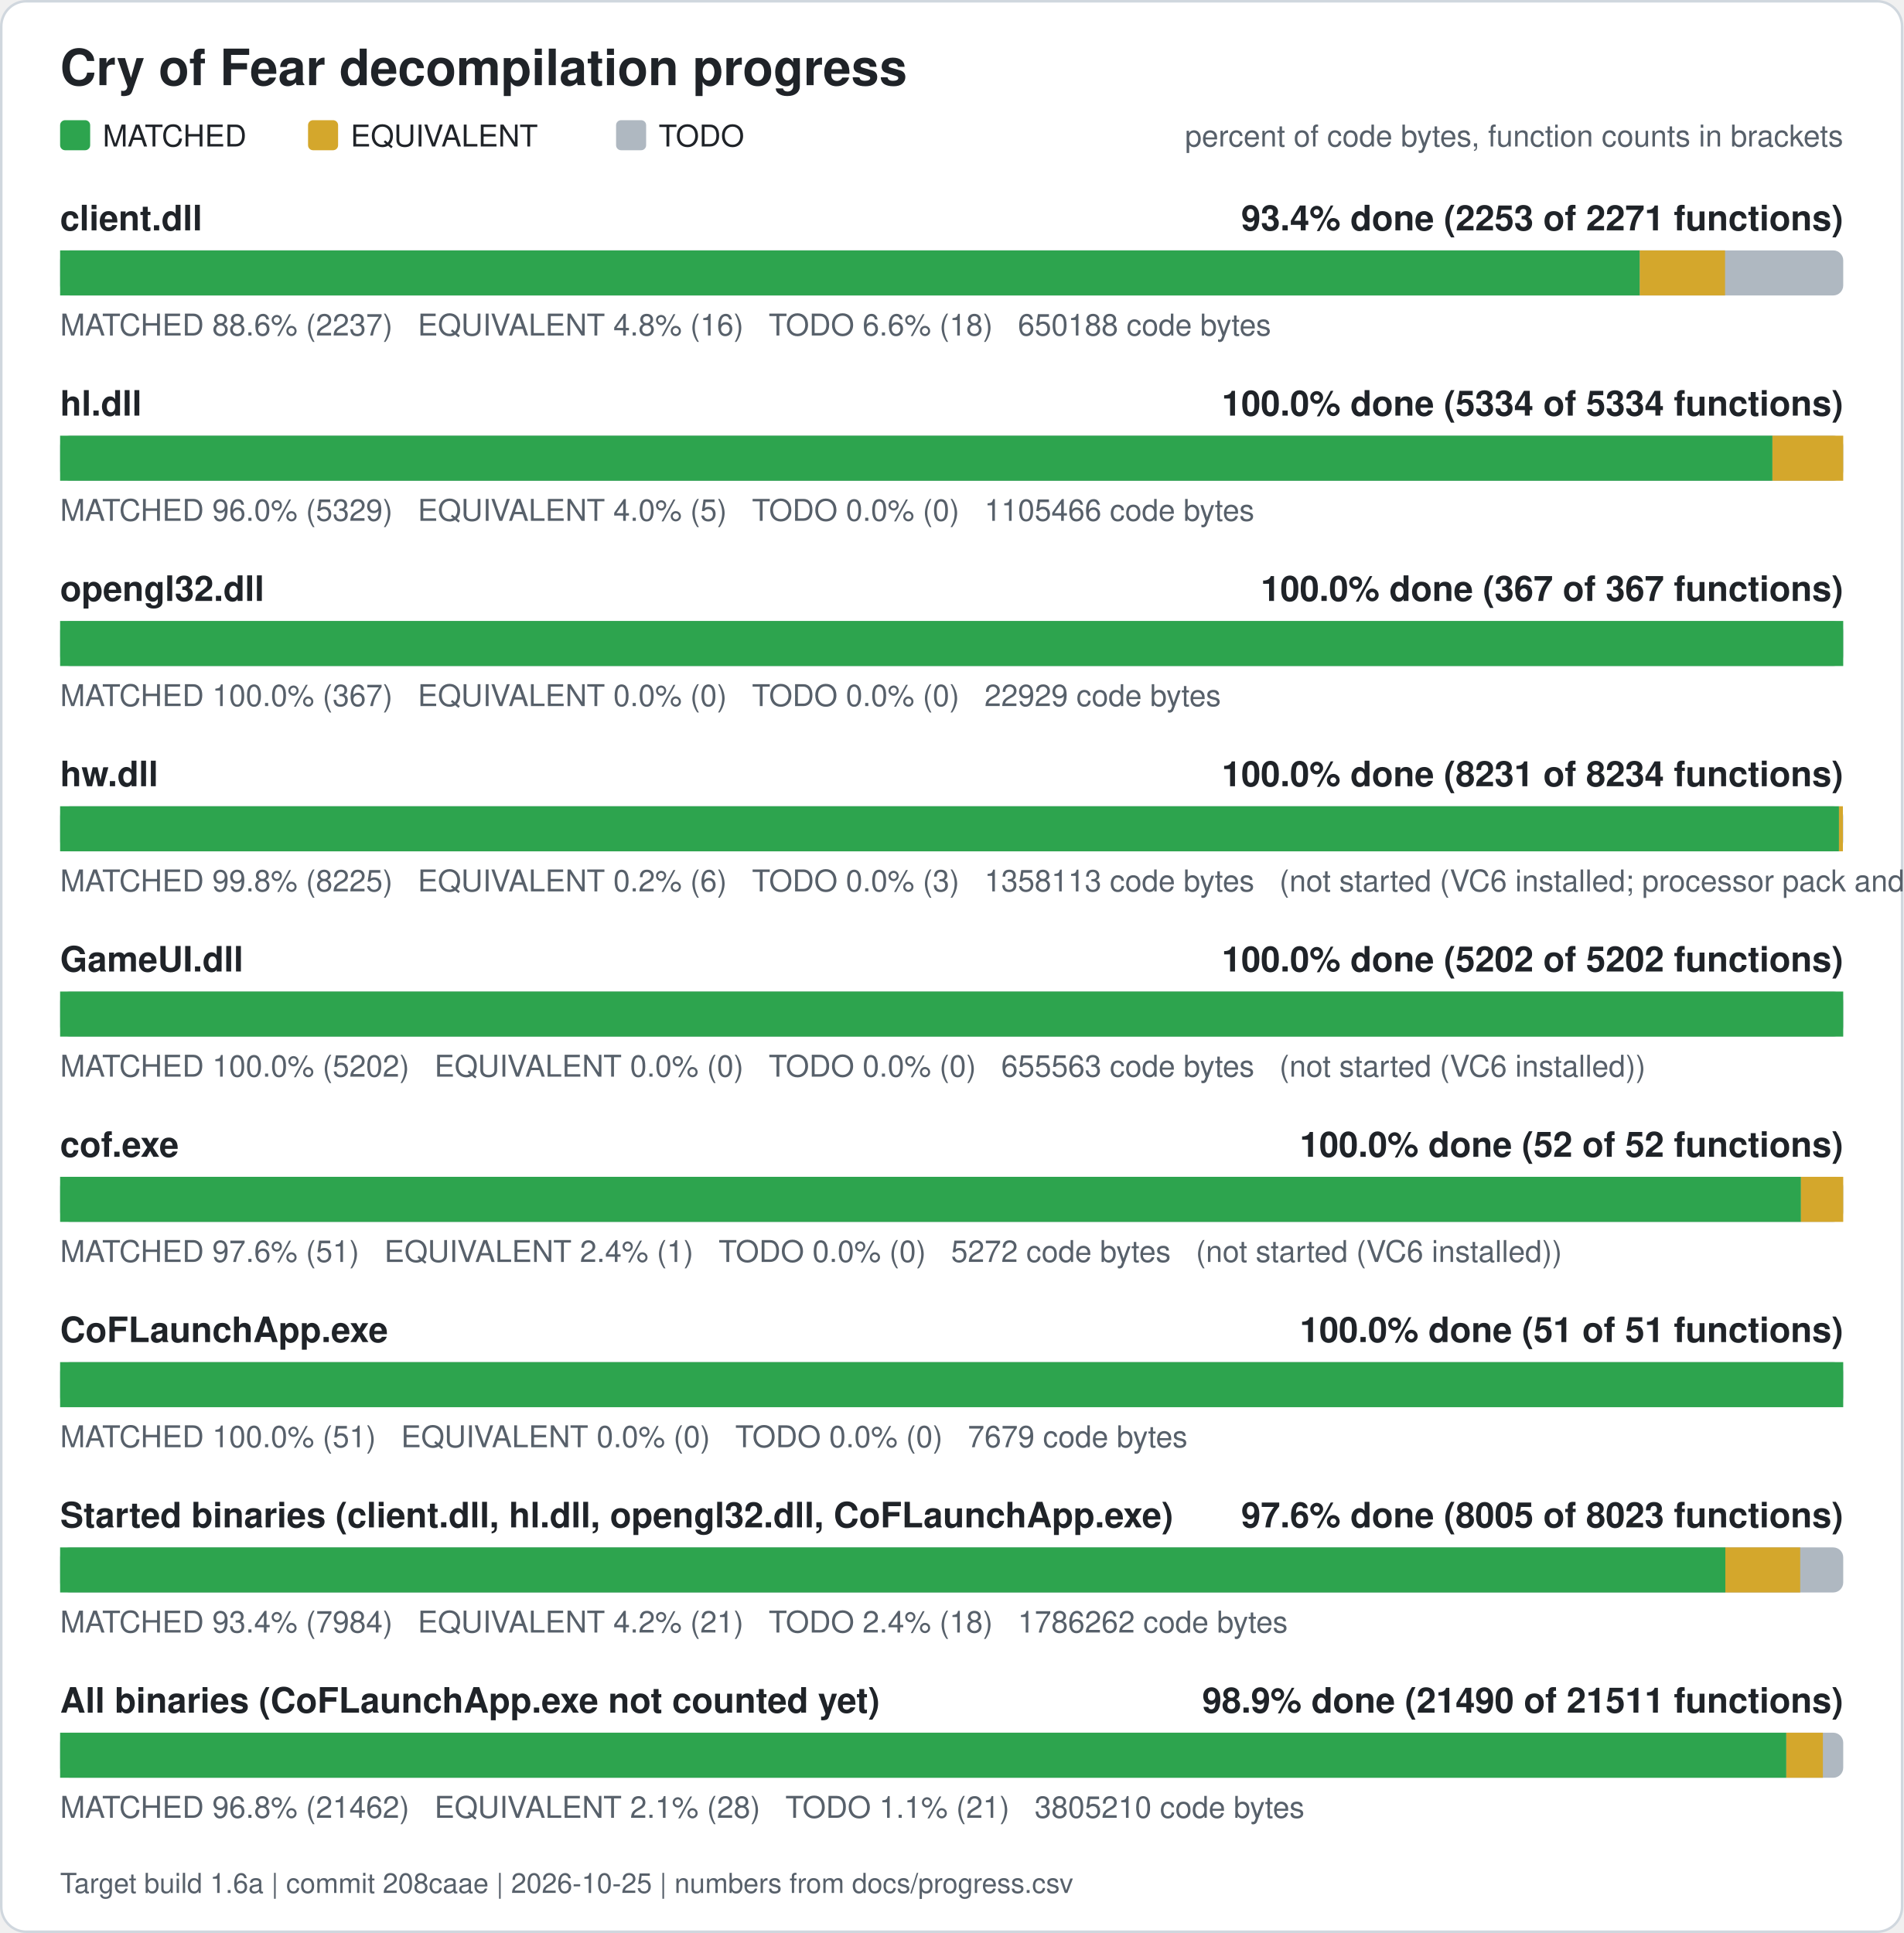
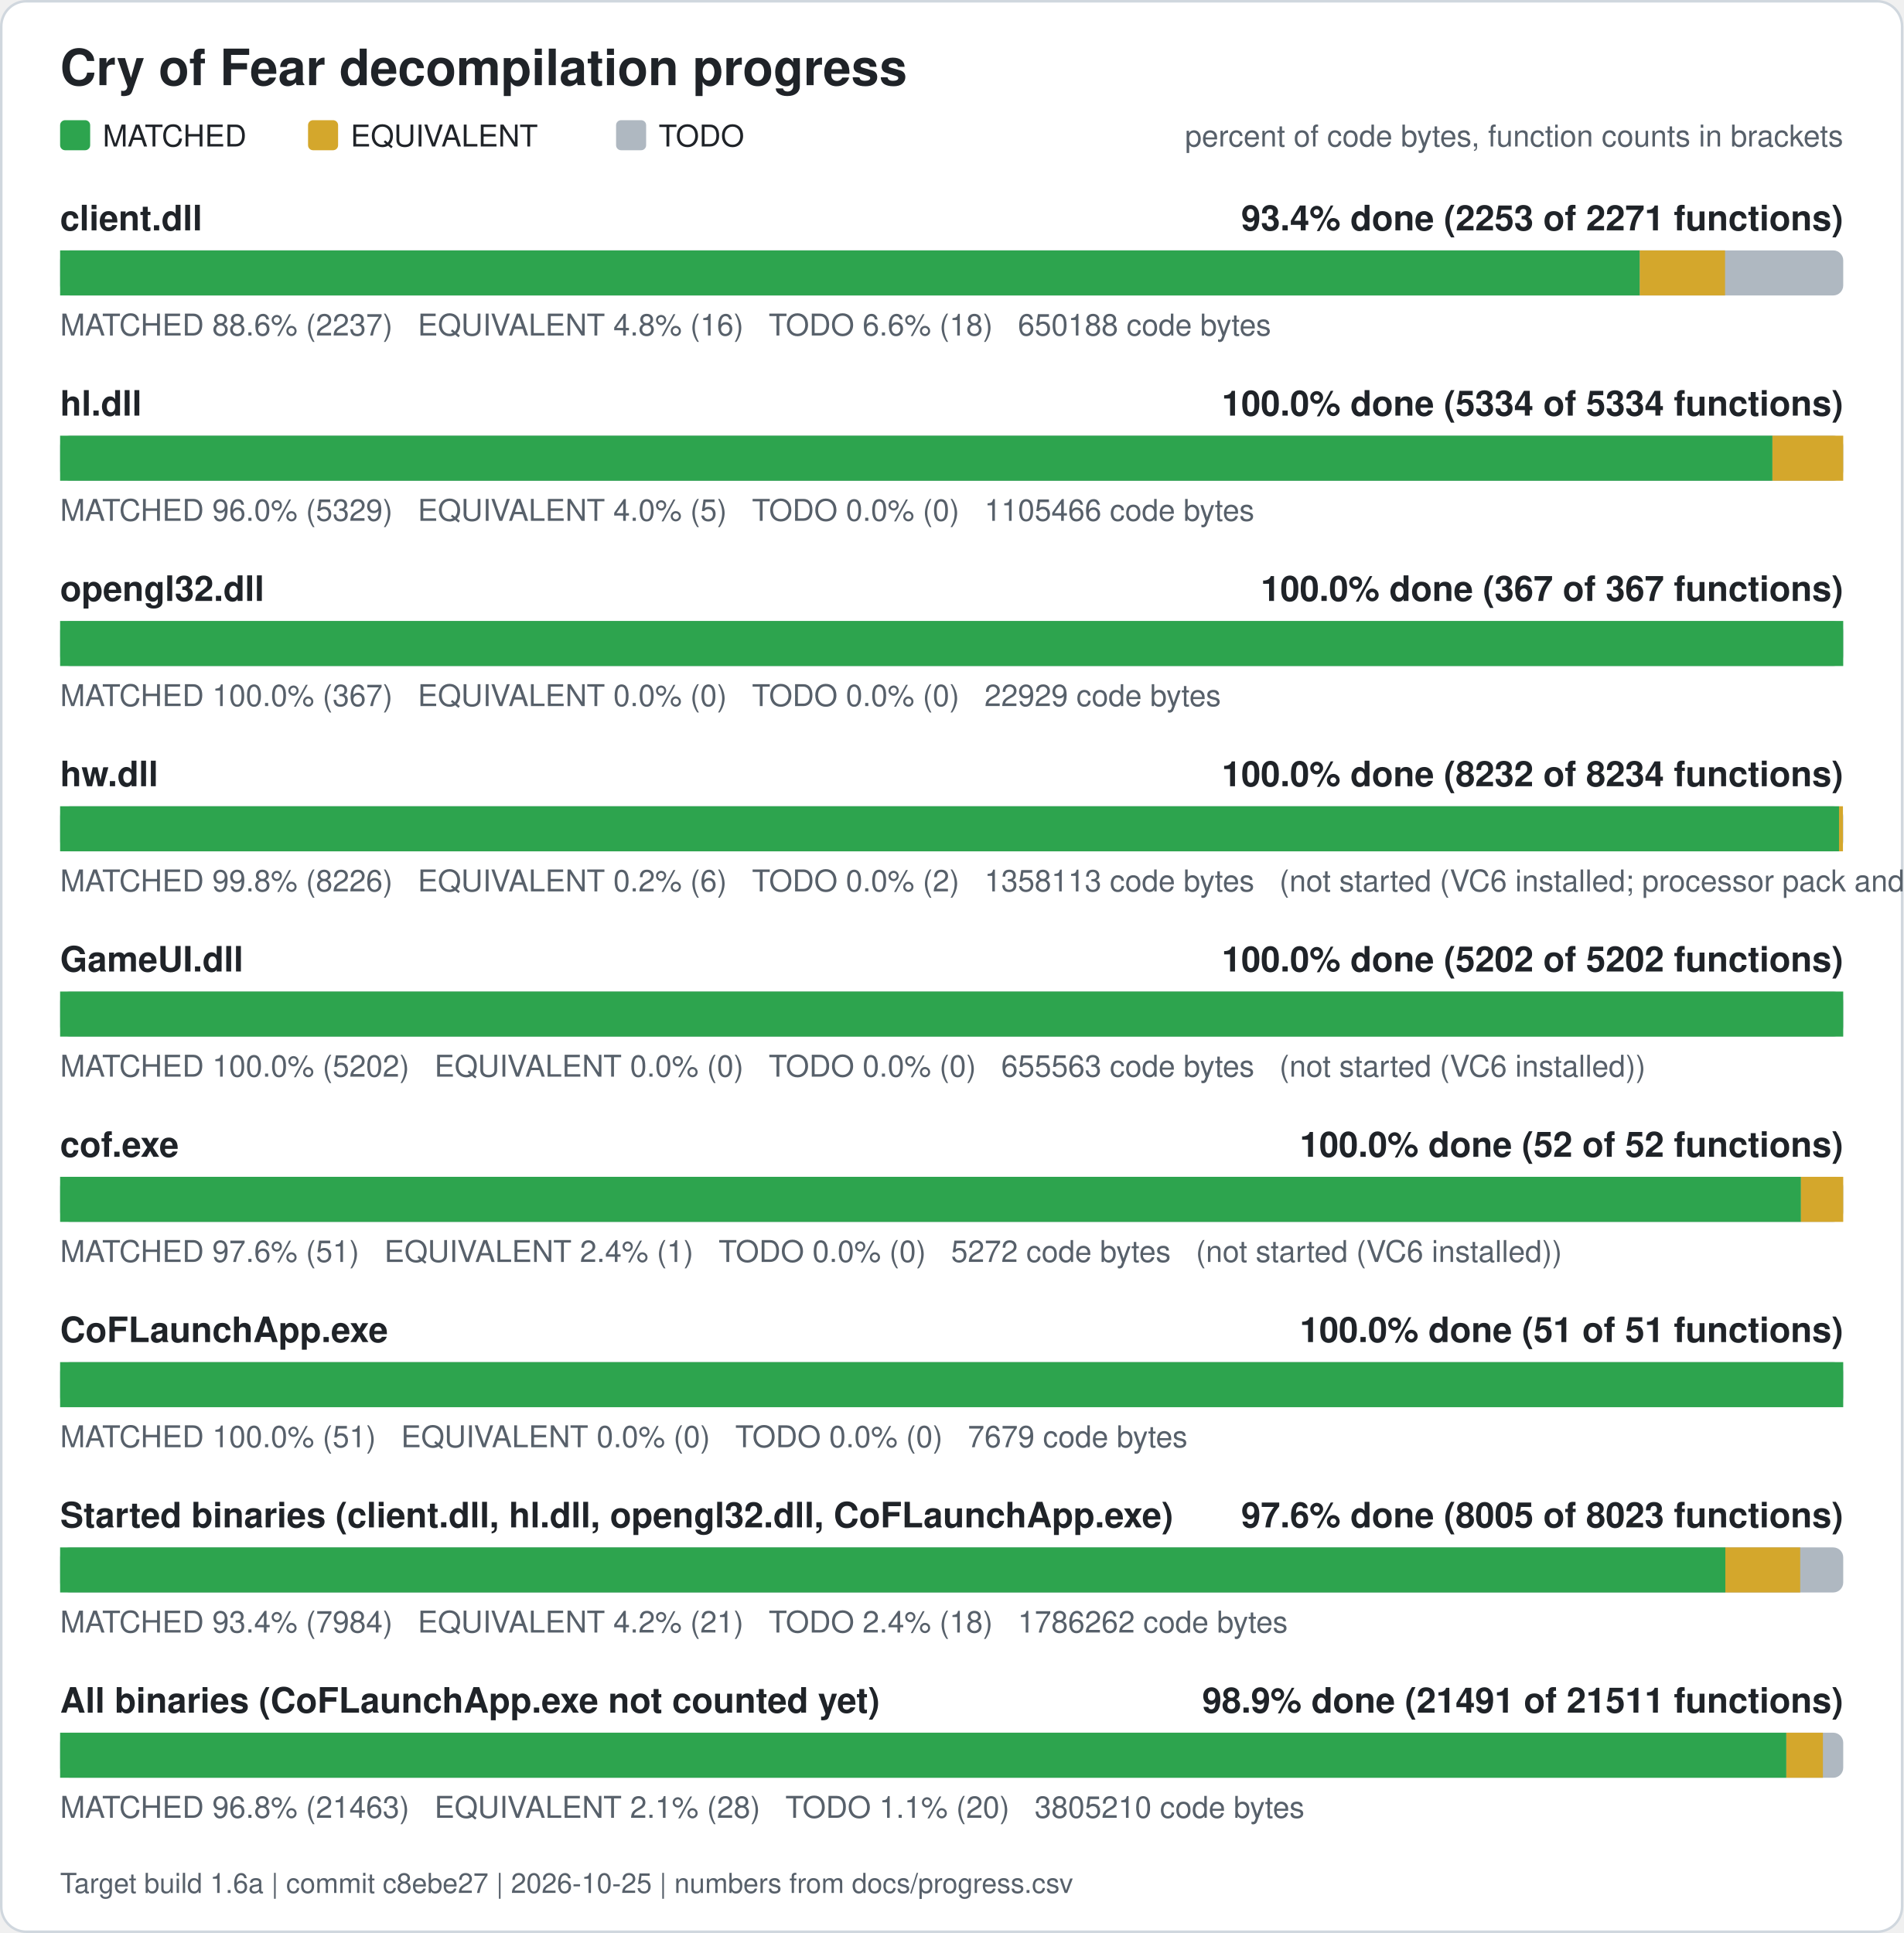
<svg xmlns="http://www.w3.org/2000/svg" width="760" height="772" viewBox="0 0 760 772" role="img" aria-label="Cry of Fear decompilation progress">
  <rect x="0.5" y="0.5" width="759" height="771" rx="10" fill="#ffffff" stroke="#d0d7de" />
  <text x="24" y="34" font-family="Segoe UI, Helvetica, Arial, sans-serif" font-size="20" font-weight="600" fill="#1f2328">Cry of Fear decompilation progress</text>
  <rect x="24" y="48" width="12" height="12" rx="2" fill="#2da44e" />
  <text x="41" y="58.5" font-family="Segoe UI, Helvetica, Arial, sans-serif" font-size="12" fill="#1f2328">MATCHED</text>
  <rect x="123" y="48" width="12" height="12" rx="2" fill="#d4a72c" />
  <text x="140" y="58.5" font-family="Segoe UI, Helvetica, Arial, sans-serif" font-size="12" fill="#1f2328">EQUIVALENT</text>
  <rect x="246" y="48" width="12" height="12" rx="2" fill="#afb8c1" />
  <text x="263" y="58.5" font-family="Segoe UI, Helvetica, Arial, sans-serif" font-size="12" fill="#1f2328">TODO</text>
  <text x="736" y="58.5" font-family="Segoe UI, Helvetica, Arial, sans-serif" font-size="12" fill="#57606a" text-anchor="end">percent of code bytes, function counts in brackets</text>
  <text x="24" y="92" font-family="Segoe UI, Helvetica, Arial, sans-serif" font-size="14" font-weight="600" fill="#1f2328">client.dll</text>
  <text x="736" y="92" font-family="Segoe UI, Helvetica, Arial, sans-serif" font-size="14" font-weight="600" fill="#1f2328" text-anchor="end">93.4% done (2253 of 2271 functions)</text>
  <rect x="24" y="100" width="712" height="18" rx="4" fill="#afb8c1" />
  <rect x="24.00" y="100" width="630.76" height="18" fill="#2da44e" />
  <rect x="654.76" y="100" width="34.05" height="18" fill="#d4a72c" />
  <text x="24" y="134" font-family="Segoe UI, Helvetica, Arial, sans-serif" font-size="12" fill="#57606a" xml:space="preserve">MATCHED 88.6% (2237)   EQUIVALENT 4.8% (16)   TODO 6.6% (18)   650188 code bytes</text>
  <text x="24" y="166" font-family="Segoe UI, Helvetica, Arial, sans-serif" font-size="14" font-weight="600" fill="#1f2328">hl.dll</text>
  <text x="736" y="166" font-family="Segoe UI, Helvetica, Arial, sans-serif" font-size="14" font-weight="600" fill="#1f2328" text-anchor="end">100.0% done (5334 of 5334 functions)</text>
  <rect x="24" y="174" width="712" height="18" rx="4" fill="#afb8c1" />
  <rect x="24.00" y="174" width="683.73" height="18" fill="#2da44e" />
  <rect x="707.73" y="174" width="28.27" height="18" fill="#d4a72c" />
  <text x="24" y="208" font-family="Segoe UI, Helvetica, Arial, sans-serif" font-size="12" fill="#57606a" xml:space="preserve">MATCHED 96.0% (5329)   EQUIVALENT 4.0% (5)   TODO 0.0% (0)   1105466 code bytes</text>
  <text x="24" y="240" font-family="Segoe UI, Helvetica, Arial, sans-serif" font-size="14" font-weight="600" fill="#1f2328">opengl32.dll</text>
  <text x="736" y="240" font-family="Segoe UI, Helvetica, Arial, sans-serif" font-size="14" font-weight="600" fill="#1f2328" text-anchor="end">100.0% done (367 of 367 functions)</text>
  <rect x="24" y="248" width="712" height="18" rx="4" fill="#afb8c1" />
  <rect x="24.00" y="248" width="712.00" height="18" fill="#2da44e" />
  <text x="24" y="282" font-family="Segoe UI, Helvetica, Arial, sans-serif" font-size="12" fill="#57606a" xml:space="preserve">MATCHED 100.0% (367)   EQUIVALENT 0.0% (0)   TODO 0.0% (0)   22929 code bytes</text>
  <text x="24" y="314" font-family="Segoe UI, Helvetica, Arial, sans-serif" font-size="14" font-weight="600" fill="#1f2328">hw.dll</text>
-   <text x="736" y="314" font-family="Segoe UI, Helvetica, Arial, sans-serif" font-size="14" font-weight="600" fill="#1f2328" text-anchor="end">100.0% done (8231 of 8234 functions)</text>
+   <text x="736" y="314" font-family="Segoe UI, Helvetica, Arial, sans-serif" font-size="14" font-weight="600" fill="#1f2328" text-anchor="end">100.0% done (8232 of 8234 functions)</text>
  <rect x="24" y="322" width="712" height="18" rx="4" fill="#afb8c1" />
-   <rect x="24.00" y="322" width="710.30" height="18" fill="#2da44e" />
-   <rect x="734.30" y="322" width="1.57" height="18" fill="#d4a72c" />
-   <text x="24" y="356" font-family="Segoe UI, Helvetica, Arial, sans-serif" font-size="12" fill="#57606a" xml:space="preserve">MATCHED 99.8% (8225)   EQUIVALENT 0.2% (6)   TODO 0.0% (3)   1358113 code bytes   (not started (VC6 installed; processor pack and VS 2005 objects need those compilers))</text>
+   <rect x="24.00" y="322" width="710.32" height="18" fill="#2da44e" />
+   <rect x="734.32" y="322" width="1.57" height="18" fill="#d4a72c" />
+   <text x="24" y="356" font-family="Segoe UI, Helvetica, Arial, sans-serif" font-size="12" fill="#57606a" xml:space="preserve">MATCHED 99.8% (8226)   EQUIVALENT 0.2% (6)   TODO 0.0% (2)   1358113 code bytes   (not started (VC6 installed; processor pack and VS 2005 objects need those compilers))</text>
  <text x="24" y="388" font-family="Segoe UI, Helvetica, Arial, sans-serif" font-size="14" font-weight="600" fill="#1f2328">GameUI.dll</text>
  <text x="736" y="388" font-family="Segoe UI, Helvetica, Arial, sans-serif" font-size="14" font-weight="600" fill="#1f2328" text-anchor="end">100.0% done (5202 of 5202 functions)</text>
  <rect x="24" y="396" width="712" height="18" rx="4" fill="#afb8c1" />
  <rect x="24.00" y="396" width="712.00" height="18" fill="#2da44e" />
  <text x="24" y="430" font-family="Segoe UI, Helvetica, Arial, sans-serif" font-size="12" fill="#57606a" xml:space="preserve">MATCHED 100.0% (5202)   EQUIVALENT 0.0% (0)   TODO 0.0% (0)   655563 code bytes   (not started (VC6 installed))</text>
  <text x="24" y="462" font-family="Segoe UI, Helvetica, Arial, sans-serif" font-size="14" font-weight="600" fill="#1f2328">cof.exe</text>
  <text x="736" y="462" font-family="Segoe UI, Helvetica, Arial, sans-serif" font-size="14" font-weight="600" fill="#1f2328" text-anchor="end">100.0% done (52 of 52 functions)</text>
  <rect x="24" y="470" width="712" height="18" rx="4" fill="#afb8c1" />
  <rect x="24.00" y="470" width="695.12" height="18" fill="#2da44e" />
  <rect x="719.12" y="470" width="16.88" height="18" fill="#d4a72c" />
  <text x="24" y="504" font-family="Segoe UI, Helvetica, Arial, sans-serif" font-size="12" fill="#57606a" xml:space="preserve">MATCHED 97.6% (51)   EQUIVALENT 2.4% (1)   TODO 0.0% (0)   5272 code bytes   (not started (VC6 installed))</text>
  <text x="24" y="536" font-family="Segoe UI, Helvetica, Arial, sans-serif" font-size="14" font-weight="600" fill="#1f2328">CoFLaunchApp.exe</text>
  <text x="736" y="536" font-family="Segoe UI, Helvetica, Arial, sans-serif" font-size="14" font-weight="600" fill="#1f2328" text-anchor="end">100.0% done (51 of 51 functions)</text>
  <rect x="24" y="544" width="712" height="18" rx="4" fill="#afb8c1" />
  <rect x="24.00" y="544" width="712.00" height="18" fill="#2da44e" />
  <text x="24" y="578" font-family="Segoe UI, Helvetica, Arial, sans-serif" font-size="12" fill="#57606a" xml:space="preserve">MATCHED 100.0% (51)   EQUIVALENT 0.0% (0)   TODO 0.0% (0)   7679 code bytes</text>
  <text x="24" y="610" font-family="Segoe UI, Helvetica, Arial, sans-serif" font-size="14" font-weight="600" fill="#1f2328">Started binaries (client.dll, hl.dll, opengl32.dll, CoFLaunchApp.exe)</text>
  <text x="736" y="610" font-family="Segoe UI, Helvetica, Arial, sans-serif" font-size="14" font-weight="600" fill="#1f2328" text-anchor="end">97.6% done (8005 of 8023 functions)</text>
  <rect x="24" y="618" width="712" height="18" rx="4" fill="#afb8c1" />
  <rect x="24.00" y="618" width="664.93" height="18" fill="#2da44e" />
  <rect x="688.93" y="618" width="29.89" height="18" fill="#d4a72c" />
  <text x="24" y="652" font-family="Segoe UI, Helvetica, Arial, sans-serif" font-size="12" fill="#57606a" xml:space="preserve">MATCHED 93.4% (7984)   EQUIVALENT 4.2% (21)   TODO 2.4% (18)   1786262 code bytes</text>
  <text x="24" y="684" font-family="Segoe UI, Helvetica, Arial, sans-serif" font-size="14" font-weight="600" fill="#1f2328">All binaries (CoFLaunchApp.exe not counted yet)</text>
-   <text x="736" y="684" font-family="Segoe UI, Helvetica, Arial, sans-serif" font-size="14" font-weight="600" fill="#1f2328" text-anchor="end">98.9% done (21490 of 21511 functions)</text>
+   <text x="736" y="684" font-family="Segoe UI, Helvetica, Arial, sans-serif" font-size="14" font-weight="600" fill="#1f2328" text-anchor="end">98.9% done (21491 of 21511 functions)</text>
  <rect x="24" y="692" width="712" height="18" rx="4" fill="#afb8c1" />
-   <rect x="24.00" y="692" width="689.27" height="18" fill="#2da44e" />
-   <rect x="713.27" y="692" width="14.61" height="18" fill="#d4a72c" />
-   <text x="24" y="726" font-family="Segoe UI, Helvetica, Arial, sans-serif" font-size="12" fill="#57606a" xml:space="preserve">MATCHED 96.8% (21462)   EQUIVALENT 2.1% (28)   TODO 1.1% (21)   3805210 code bytes</text>
-   <text x="24" y="756" font-family="Segoe UI, Helvetica, Arial, sans-serif" font-size="11" fill="#57606a">Target build 1.6a | commit 208caae | 2026-10-25 | numbers from docs/progress.csv</text>
+   <rect x="24.00" y="692" width="689.28" height="18" fill="#2da44e" />
+   <rect x="713.28" y="692" width="14.61" height="18" fill="#d4a72c" />
+   <text x="24" y="726" font-family="Segoe UI, Helvetica, Arial, sans-serif" font-size="12" fill="#57606a" xml:space="preserve">MATCHED 96.8% (21463)   EQUIVALENT 2.1% (28)   TODO 1.1% (20)   3805210 code bytes</text>
+   <text x="24" y="756" font-family="Segoe UI, Helvetica, Arial, sans-serif" font-size="11" fill="#57606a">Target build 1.6a | commit c8ebe27 | 2026-10-25 | numbers from docs/progress.csv</text>
</svg>
